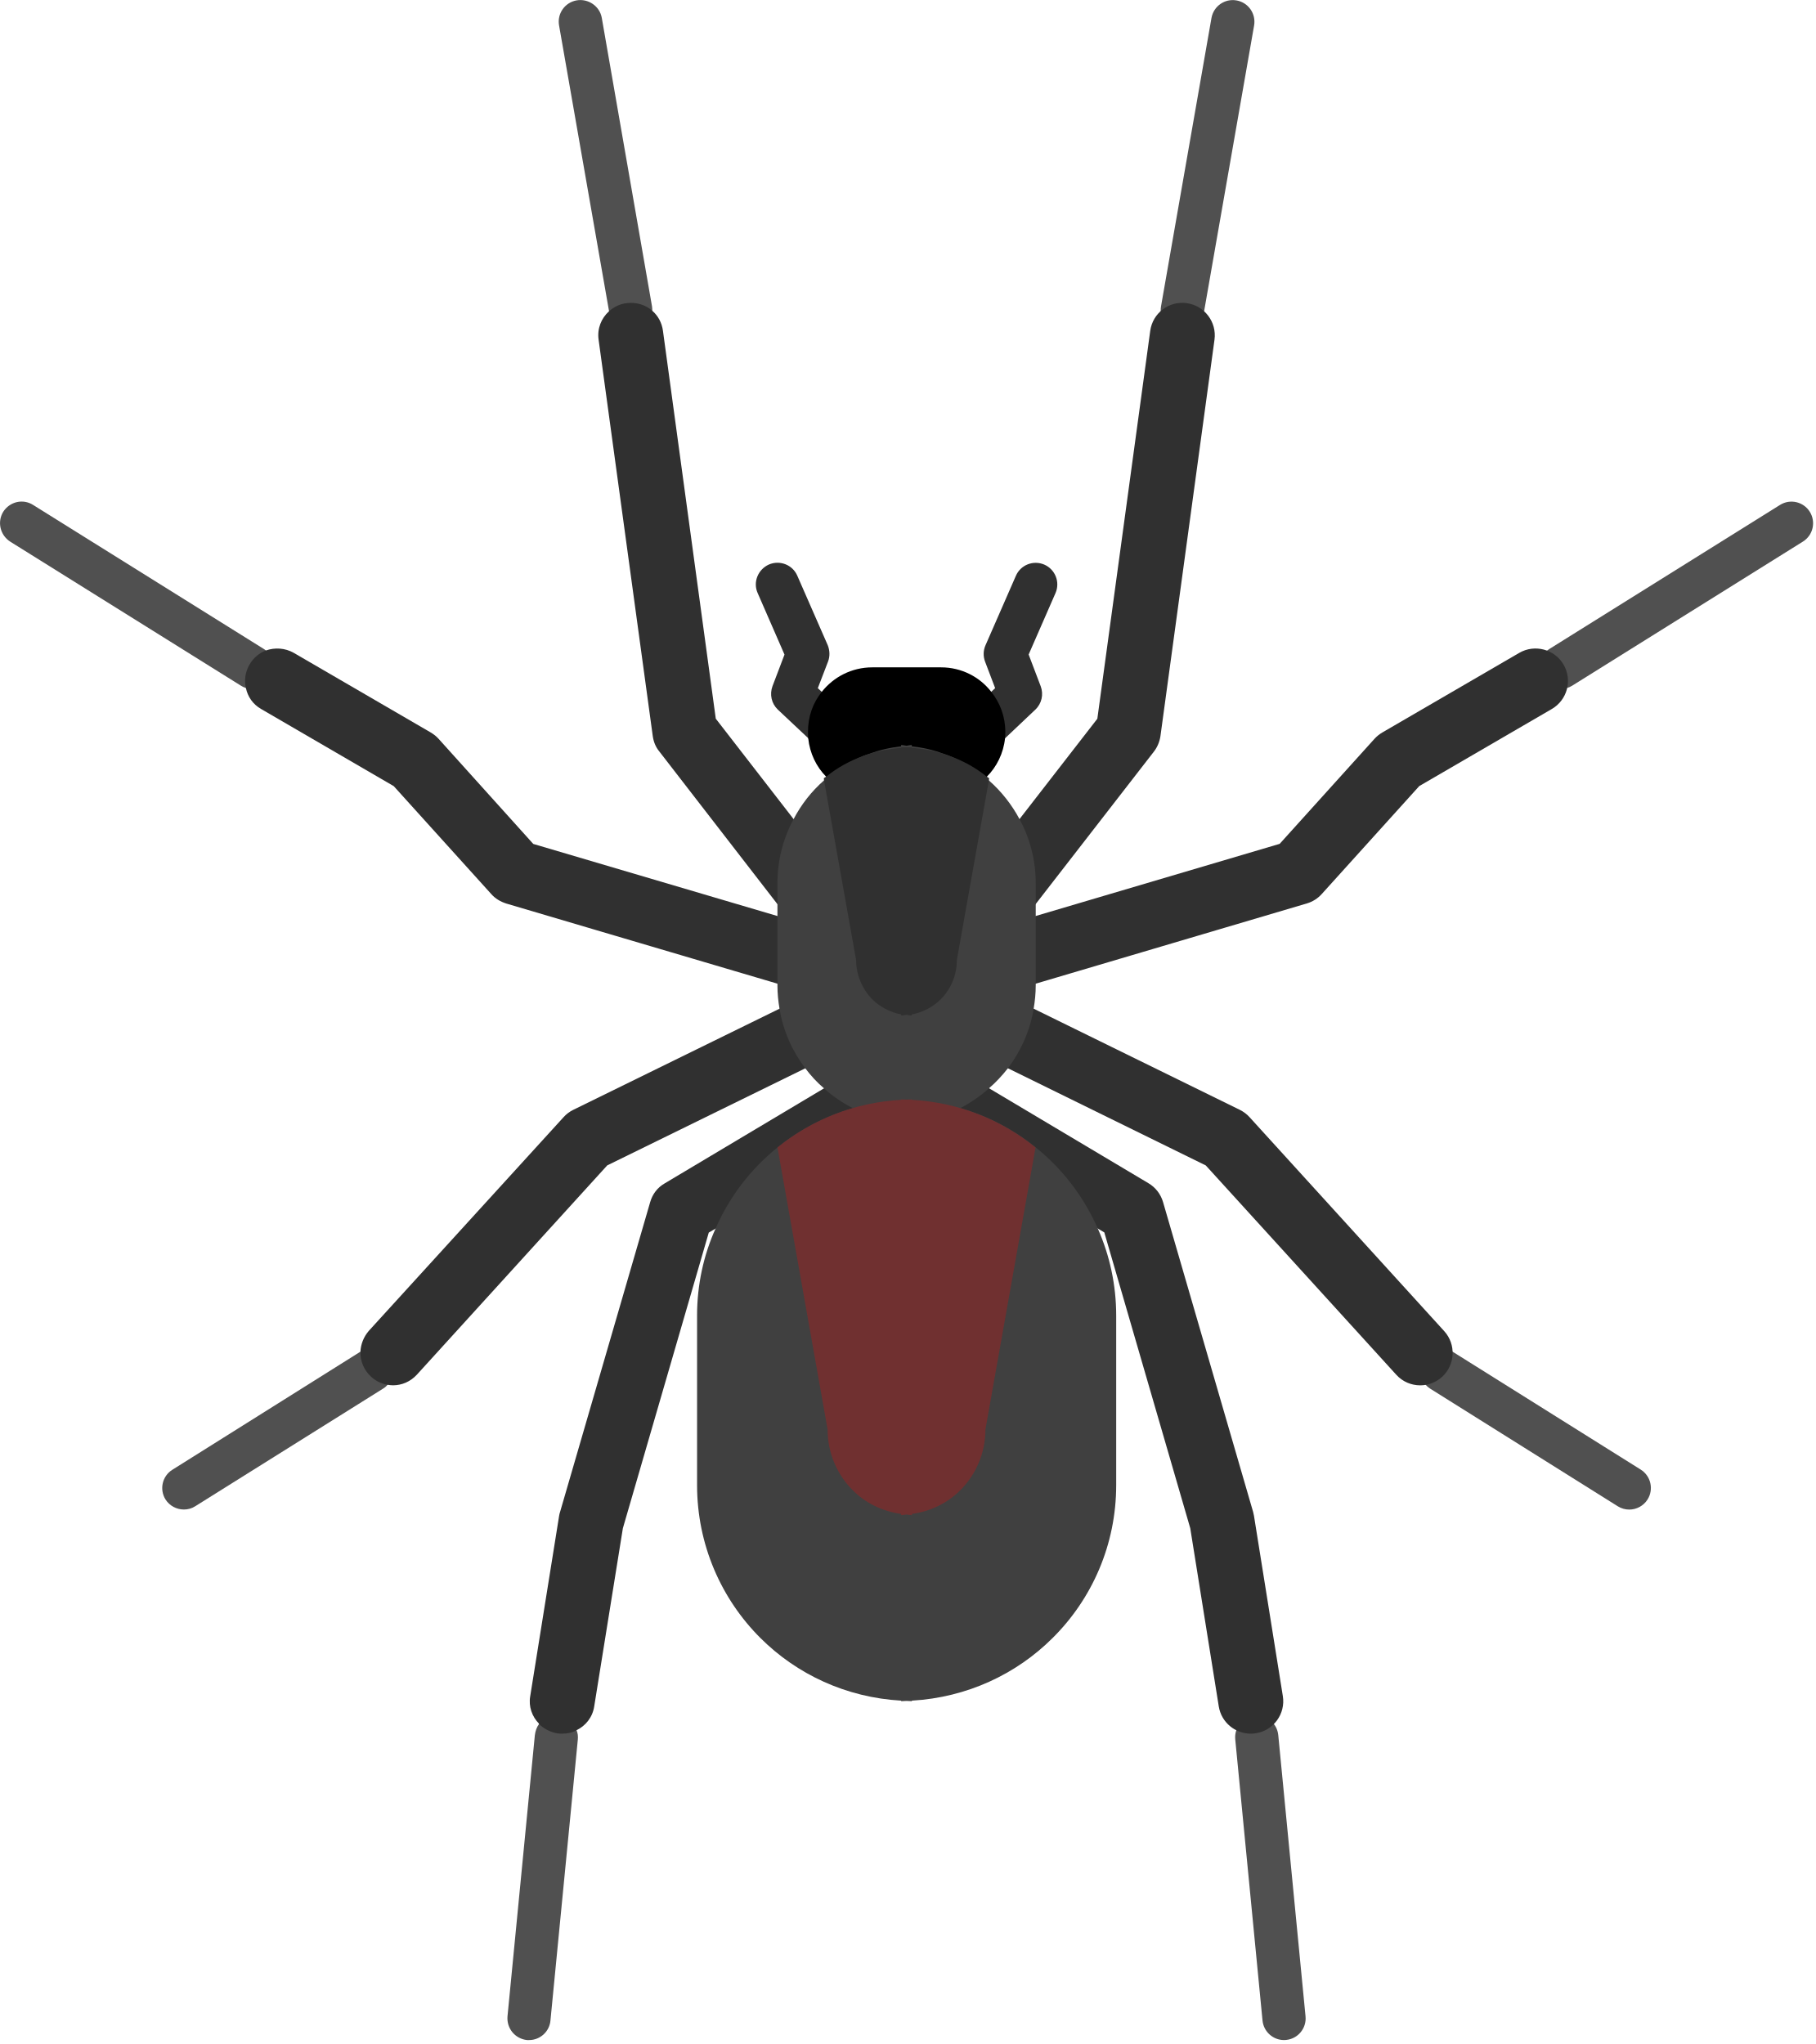
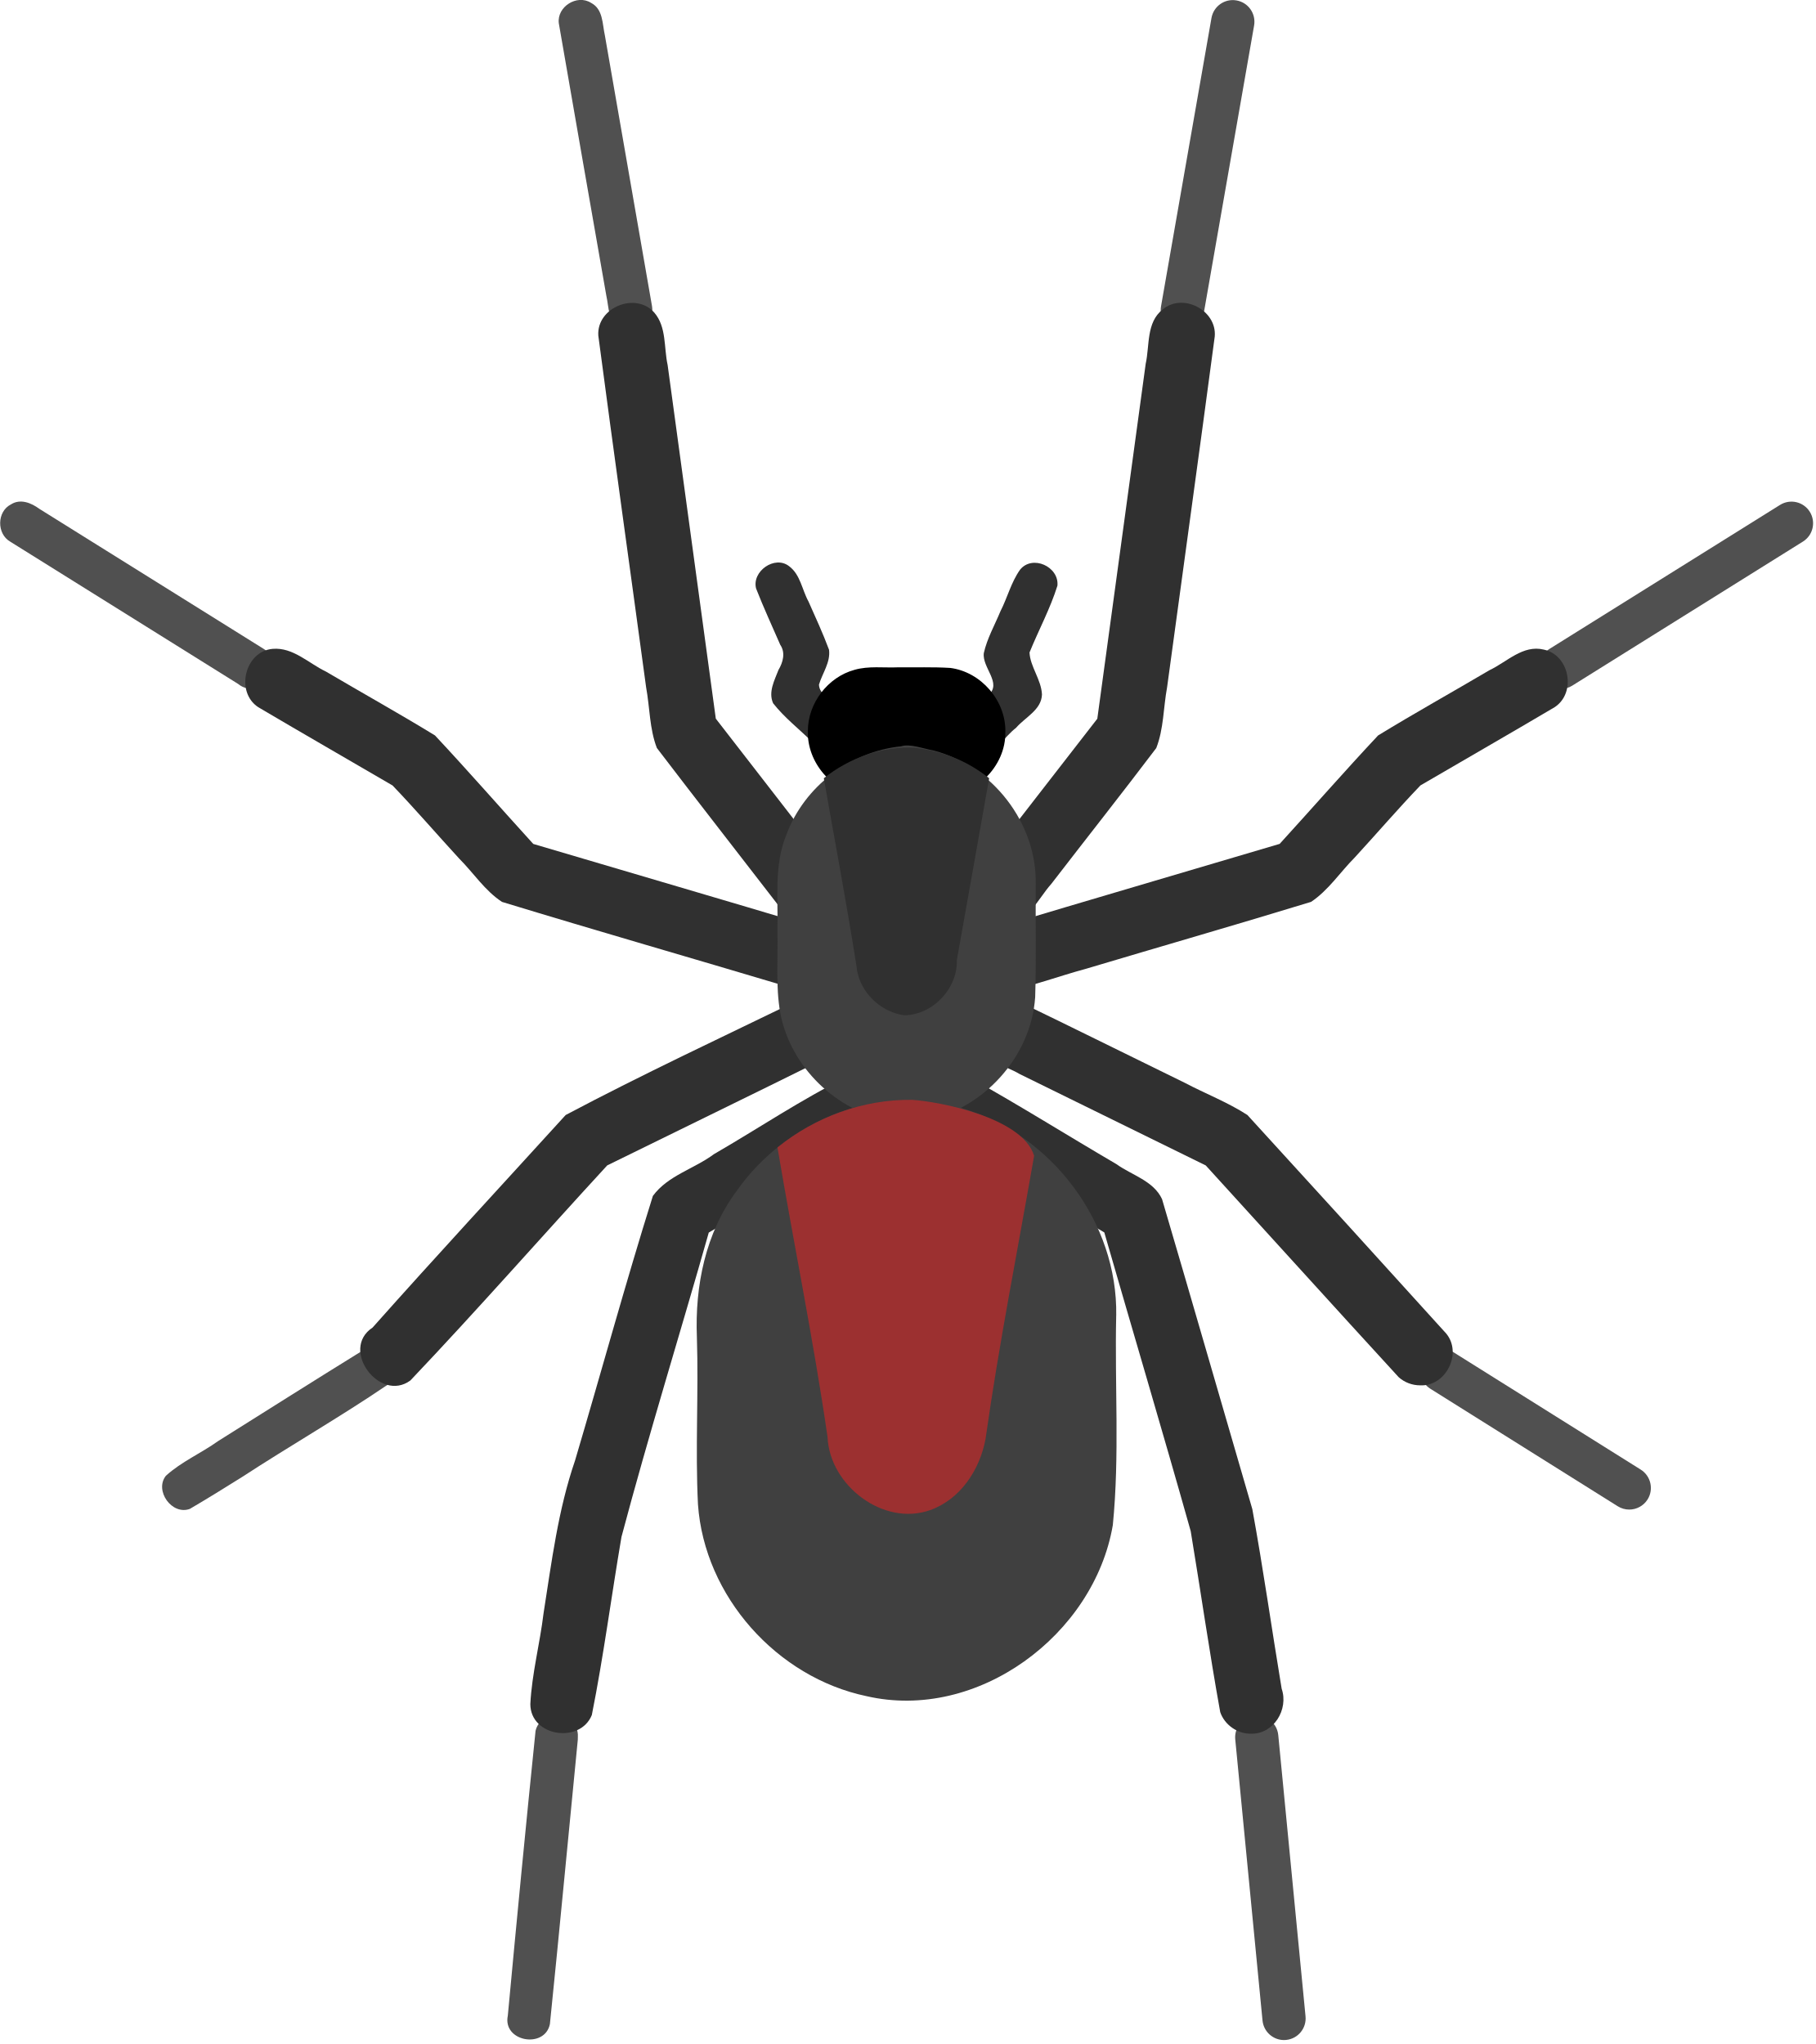
<svg xmlns="http://www.w3.org/2000/svg" width="30.2mm" height="34mm" viewBox="0 0 30.2 34" version="1.1" id="svg1">
  <defs id="defs1" />
  <g id="layer1">
    <g id="g147" transform="matrix(0.4870338,0,0,0.4870338,-173.3743,-119.4029)">
      <g id="g133">
        <g id="g124">
-           <path style="fill:#505050" d="m 375.714,304.571 -0.935,9.601 c -0.034,0.382 -0.355,0.667 -0.729,0.667 h -0.071 c -0.408,-0.043 -0.702,-0.399 -0.667,-0.81 l 0.934,-9.601 c 0.018,-0.143 0.063,-0.276 0.143,-0.383 v -0.01 c 0.16,-0.186 0.399,-0.303 0.658,-0.274 0.303,0.034 0.542,0.23 0.622,0.496 0.045,0.1 0.054,0.206 0.045,0.314 z" id="path124" />
+           <path style="fill:#505050" d="m 375.714,304.571 c -0.32,3.241 -0.622,6.483 -0.954,9.723 -0.175,0.854 -1.624,0.602 -1.437,-0.29 0.302,-3.241 0.614,-6.485 0.947,-9.725 0.178,-0.779 1.489,-0.616 1.445,0.2 l -0.002,0.092 z" id="path124" />
        </g>
        <g id="g125">
-           <path style="fill:#505050" d="m 369.214,292.461 c -0.045,0.054 -0.097,0.098 -0.159,0.134 l -6.403,4.01 c -0.123,0.08 -0.257,0.114 -0.391,0.114 -0.248,0 -0.489,-0.123 -0.63,-0.345 -0.214,-0.348 -0.108,-0.801 0.239,-1.015 l 6.401,-4.019 c 0.009,0 0.009,-0.009 0.017,-0.009 0.339,-0.204 0.783,-0.088 0.997,0.249 0.178,0.276 0.143,0.642 -0.071,0.881 z" id="path125" />
+           <path style="fill:#505050" d="m 369.214,292.461 c -1.624,1.102 -3.328,2.079 -4.972,3.151 -0.588,0.369 -1.178,0.734 -1.777,1.085 -0.612,0.23 -1.222,-0.624 -0.819,-1.131 0.53,-0.481 1.203,-0.769 1.783,-1.184 1.648,-1.035 3.292,-2.076 4.948,-3.099 0.662,-0.322 1.392,0.659 0.837,1.178 z" id="path125" />
        </g>
        <g id="g126">
-           <path style="fill:#505050" d="m 365.222,268.35 c -0.143,0.223 -0.382,0.346 -0.621,0.346 -0.071,0 -0.151,-0.009 -0.223,-0.035 -0.063,-0.019 -0.116,-0.045 -0.17,-0.079 l -7.877,-4.918 c -0.348,-0.223 -0.453,-0.676 -0.24,-1.023 0.223,-0.346 0.676,-0.453 1.023,-0.23 l 7.877,4.918 c 0.025,0.018 0.054,0.034 0.071,0.052 0.285,0.23 0.356,0.647 0.16,0.969 z" id="path126" />
+           <path style="fill:#505050" d="m 365.222,268.35 c -0.225,0.38 -0.778,0.451 -1.11,0.172 -2.594,-1.619 -5.187,-3.239 -7.781,-4.858 -0.468,-0.267 -0.461,-1.032 0.026,-1.275 0.322,-0.203 0.692,-0.049 0.968,0.154 2.555,1.595 5.11,3.191 7.666,4.786 0.34,0.206 0.443,0.689 0.231,1.021 z" id="path126" />
        </g>
        <g id="g127">
-           <path style="fill:#505050" d="m 378.256,255.777 c -0.009,0.337 -0.259,0.639 -0.604,0.701 -0.045,0.009 -0.088,0.009 -0.133,0.009 -0.348,0 -0.658,-0.248 -0.721,-0.605 l -0.018,-0.088 -1.707,-9.763 c -0.071,-0.4 0.196,-0.782 0.596,-0.854 0.4,-0.071 0.792,0.195 0.863,0.596 l 1.715,9.852 c 0.009,0.055 0.009,0.099 0.009,0.152 z" id="path127" />
+           <path style="fill:#505050" d="m 378.256,255.777 c 0.006,0.534 -0.65,0.901 -1.101,0.613 -0.411,-0.225 -0.377,-0.732 -0.468,-1.129 -0.54,-3.102 -1.089,-6.202 -1.623,-9.305 -0.068,-0.563 0.62,-0.997 1.1,-0.696 0.417,0.216 0.385,0.72 0.474,1.115 0.537,3.083 1.073,6.166 1.61,9.249 l 0.008,0.077 z" id="path127" />
        </g>
        <g id="g128">
-           <path style="fill:#303030" d="m 384.95,270.661 c -0.143,0.159 -0.337,0.23 -0.533,0.23 -0.186,0 -0.364,-0.063 -0.507,-0.205 l -0.328,-0.302 c 0,-0.009 0,-0.009 0,-0.009 l -1.04,-0.978 c -0.214,-0.205 -0.285,-0.516 -0.179,-0.801 l 0.409,-1.076 -0.915,-2.098 c -0.17,-0.374 0.009,-0.81 0.382,-0.978 0.374,-0.16 0.81,0.009 0.97,0.382 l 1.04,2.374 c 0.071,0.177 0.08,0.382 0.009,0.561 l -0.348,0.906 0.134,0.125 0.881,0.827 c 0.293,0.277 0.31,0.748 0.025,1.042 z" id="path128" />
+           <path style="fill:#303030" d="m 384.95,270.661 c -0.327,0.379 -0.978,0.247 -1.228,-0.154 -0.445,-0.442 -0.95,-0.829 -1.339,-1.325 -0.171,-0.382 0.047,-0.782 0.183,-1.137 0.155,-0.26 0.246,-0.589 0.061,-0.859 -0.278,-0.639 -0.571,-1.272 -0.825,-1.922 -0.153,-0.586 0.638,-1.146 1.127,-0.763 0.387,0.288 0.44,0.804 0.661,1.203 0.243,0.546 0.494,1.09 0.703,1.651 0.055,0.431 -0.226,0.796 -0.344,1.191 0.014,0.344 0.388,0.475 0.58,0.707 0.279,0.25 0.646,0.527 0.622,0.945 -0.01,0.172 -0.078,0.343 -0.202,0.465 z" id="path128" />
        </g>
        <g id="g129">
-           <path style="fill:#303030" d="m 386.161,283.383 c -0.08,0.241 -0.25,0.464 -0.481,0.606 l -2.907,1.732 -2.357,1.405 -0.23,0.134 -2.934,10.1 -0.978,6.08 c -0.055,0.373 -0.294,0.667 -0.604,0.817 -0.142,0.082 -0.311,0.117 -0.479,0.117 -0.062,0 -0.125,0 -0.179,-0.009 -0.248,-0.046 -0.462,-0.16 -0.622,-0.32 v -0.01 c -0.239,-0.24 -0.364,-0.585 -0.302,-0.941 l 0.986,-6.153 c 0.009,-0.052 0.018,-0.098 0.034,-0.141 l 3.077,-10.581 c 0.08,-0.275 0.249,-0.498 0.499,-0.641 l 5.44,-3.245 0.427,-0.248 c 0.524,-0.32 1.2,-0.143 1.52,0.382 0.063,0.097 0.1,0.205 0.125,0.31 0.044,0.206 0.036,0.42 -0.035,0.606 z" id="path129" />
+           <path style="fill:#303030" d="m 386.161,283.383 c -0.399,0.822 -1.386,1.036 -2.069,1.552 -1.302,0.775 -2.601,1.554 -3.906,2.325 -0.983,3.467 -2.056,6.911 -2.981,10.392 -0.346,2.026 -0.611,4.072 -1.013,6.086 -0.403,0.992 -2.099,0.734 -2.1,-0.373 0.052,-1.041 0.327,-2.064 0.451,-3.101 0.277,-1.755 0.495,-3.528 1.075,-5.215 0.892,-3.011 1.72,-6.047 2.659,-9.04 0.509,-0.697 1.414,-0.926 2.087,-1.428 1.516,-0.875 2.978,-1.867 4.546,-2.638 0.781,-0.179 1.57,0.683 1.252,1.441 z" id="path129" />
        </g>
        <g id="g130">
-           <path style="fill:#303030" d="m 384.631,278.227 c -0.143,0.479 -0.587,0.792 -1.058,0.792 -0.107,0 -0.214,-0.019 -0.321,-0.045 l -0.719,-0.214 -9.265,-2.738 c -0.196,-0.063 -0.373,-0.168 -0.507,-0.319 l -3.334,-3.69 -4.525,-2.632 c -0.285,-0.16 -0.464,-0.426 -0.524,-0.72 -0.063,-0.267 -0.02,-0.552 0.123,-0.8 0.134,-0.232 0.33,-0.391 0.561,-0.482 0.302,-0.105 0.649,-0.089 0.951,0.082 l 4.677,2.719 c 0.105,0.063 0.194,0.134 0.266,0.214 l 3.236,3.593 8.341,2.463 1.351,0.399 c 0.587,0.178 0.924,0.791 0.747,1.378 z" id="path130" />
+           <path style="fill:#303030" d="m 384.631,278.227 c -0.21,0.793 -1.133,0.928 -1.784,0.627 -3.239,-0.967 -6.49,-1.901 -9.722,-2.887 -0.584,-0.38 -0.974,-0.992 -1.465,-1.482 -0.761,-0.828 -1.498,-1.686 -2.274,-2.495 -1.528,-0.892 -3.063,-1.774 -4.586,-2.673 -0.791,-0.518 -0.461,-1.914 0.495,-1.993 0.696,-0.057 1.221,0.492 1.813,0.774 1.24,0.731 2.5,1.432 3.727,2.183 1.138,1.216 2.235,2.474 3.357,3.706 3.266,0.969 6.537,1.921 9.799,2.9 0.514,0.202 0.811,0.812 0.64,1.34 z" id="path130" />
        </g>
        <g id="g131">
-           <path style="fill:#303030" d="m 384.249,276.449 c -0.205,0.15 -0.444,0.23 -0.676,0.23 -0.339,0 -0.658,-0.151 -0.88,-0.427 l -0.16,-0.205 -4.037,-5.219 c -0.124,-0.15 -0.195,-0.328 -0.223,-0.524 l -1.85,-13.541 c -0.052,-0.373 0.089,-0.729 0.357,-0.969 0.159,-0.143 0.364,-0.249 0.596,-0.276 0.33,-0.043 0.649,0.054 0.88,0.259 0.196,0.168 0.328,0.408 0.365,0.685 l 1.804,13.247 2.659,3.432 1.359,1.752 c 0.375,0.479 0.285,1.182 -0.194,1.556 z" id="path131" />
+           <path style="fill:#303030" d="m 384.249,276.449 c -0.555,0.449 -1.385,0.19 -1.716,-0.402 -1.372,-1.78 -2.757,-3.55 -4.12,-5.337 -0.253,-0.655 -0.24,-1.383 -0.367,-2.073 -0.542,-4.005 -1.105,-8.007 -1.633,-12.014 -0.059,-0.963 1.283,-1.503 1.914,-0.781 0.422,0.492 0.322,1.191 0.454,1.79 0.548,4.025 1.096,8.051 1.645,12.076 1.359,1.76 2.729,3.512 4.083,5.276 0.301,0.463 0.182,1.131 -0.259,1.464 z" id="path131" />
        </g>
        <g id="g132">
-           <path style="fill:#303030" d="m 384.053,281.365 -0.568,0.284 -6.767,3.317 -6.5,7.147 c -0.223,0.241 -0.514,0.364 -0.818,0.364 -0.06,0 -0.123,-0.009 -0.185,-0.018 -0.205,-0.036 -0.399,-0.125 -0.561,-0.275 -0.248,-0.223 -0.373,-0.542 -0.365,-0.853 0.011,-0.25 0.108,-0.507 0.285,-0.712 l 6.651,-7.298 c 0.097,-0.108 0.204,-0.188 0.328,-0.25 l 7.052,-3.458 0.48,-0.241 c 0.541,-0.266 1.208,-0.034 1.476,0.507 0.275,0.554 0.043,1.221 -0.508,1.486 z" id="path132" />
+           <path style="fill:#303030" d="m 384.053,281.365 c -2.441,1.209 -4.891,2.399 -7.335,3.601 -2.248,2.442 -4.437,4.939 -6.723,7.346 -1.043,0.769 -2.418,-1.062 -1.291,-1.807 2.173,-2.443 4.395,-4.842 6.595,-7.26 2.639,-1.398 5.346,-2.66 8.03,-3.965 1.172,-0.318 1.942,1.62 0.723,2.085 z" id="path132" />
        </g>
      </g>
      <g id="g146">
        <g id="g134">
          <path style="fill:#505050" d="m 399.832,314.839 c 0.022,0 0.047,-0.002 0.071,-0.004 0.406,-0.039 0.703,-0.4 0.663,-0.807 l -0.931,-9.602 c -0.038,-0.404 -0.393,-0.707 -0.806,-0.663 -0.406,0.04 -0.703,0.4 -0.663,0.808 l 0.931,9.601 c 0.038,0.381 0.358,0.667 0.735,0.667 z" id="path133" />
        </g>
        <g id="g135">
          <path style="fill:#505050" d="m 411.621,296.721 c 0.247,0 0.486,-0.123 0.627,-0.346 0.216,-0.346 0.111,-0.802 -0.234,-1.019 l -6.4,-4.012 c -0.344,-0.217 -0.801,-0.113 -1.018,0.232 -0.217,0.346 -0.113,0.801 0.232,1.018 l 6.401,4.014 c 0.123,0.077 0.259,0.113 0.392,0.113 z" id="path134" />
        </g>
        <g id="g136">
          <path style="fill:#505050" d="m 409.284,268.693 c 0.134,0 0.27,-0.036 0.391,-0.112 l 7.877,-4.92 c 0.348,-0.216 0.451,-0.672 0.236,-1.018 -0.217,-0.346 -0.672,-0.451 -1.018,-0.234 l -7.877,4.92 c -0.348,0.215 -0.451,0.67 -0.236,1.018 0.141,0.223 0.382,0.346 0.627,0.346 z" id="path135" />
        </g>
        <g id="g137">
          <path style="fill:#505050" d="m 396.359,256.493 c 0.353,0 0.665,-0.254 0.728,-0.611 l 1.723,-9.849 c 0.069,-0.402 -0.198,-0.785 -0.601,-0.855 -0.401,-0.071 -0.783,0.197 -0.855,0.599 l -1.723,9.849 c -0.071,0.401 0.198,0.785 0.601,0.854 0.042,0.009 0.085,0.013 0.127,0.013 z" id="path136" />
        </g>
        <g id="g138">
-           <path style="fill:#303030" d="m 389.465,270.894 c 0.183,0 0.365,-0.067 0.508,-0.201 l 1.364,-1.292 c 0.219,-0.205 0.29,-0.52 0.185,-0.799 l -0.412,-1.084 0.917,-2.098 c 0.163,-0.373 -0.007,-0.809 -0.382,-0.973 -0.375,-0.161 -0.809,0.009 -0.971,0.383 l -1.038,2.373 c -0.078,0.178 -0.082,0.377 -0.014,0.558 l 0.344,0.905 -1.008,0.953 c -0.297,0.279 -0.311,0.747 -0.029,1.044 0.144,0.152 0.341,0.231 0.536,0.231 z" id="path137" />
+           <path style="fill:#303030" d="m 389.465,270.894 c 0.542,-0.026 0.821,-0.573 1.213,-0.871 0.307,-0.359 0.872,-0.614 0.887,-1.14 -0.022,-0.505 -0.406,-0.956 -0.425,-1.435 0.31,-0.763 0.708,-1.497 0.953,-2.282 0.062,-0.65 -0.858,-1.069 -1.278,-0.543 -0.303,0.427 -0.43,0.951 -0.667,1.415 -0.195,0.472 -0.458,0.932 -0.569,1.431 -0.065,0.497 0.633,1.025 0.158,1.432 -0.338,0.297 -0.706,0.587 -0.951,0.967 -0.217,0.461 0.17,1.047 0.68,1.026 z" id="path137" />
        </g>
        <g id="g139">
-           <path style="fill:#303030" d="m 398.695,304.375 c 0.059,0 0.118,-0.004 0.177,-0.015 0.604,-0.095 1.016,-0.663 0.919,-1.268 l -0.985,-6.155 c -0.007,-0.045 -0.017,-0.09 -0.029,-0.133 L 395.7,286.218 c -0.08,-0.272 -0.257,-0.5 -0.498,-0.643 l -5.869,-3.496 c -0.524,-0.311 -1.205,-0.141 -1.519,0.386 -0.313,0.526 -0.141,1.207 0.384,1.52 l 5.496,3.27 2.935,10.102 0.974,6.086 c 0.086,0.544 0.559,0.932 1.092,0.932 z" id="path138" />
+           <path style="fill:#303030" d="m 398.695,304.375 c 0.782,0.028 1.301,-0.83 1.056,-1.535 -0.34,-2.043 -0.629,-4.098 -1.002,-6.134 -1.029,-3.529 -2.045,-7.062 -3.083,-10.588 -0.293,-0.629 -1.031,-0.815 -1.56,-1.196 -1.662,-0.973 -3.296,-1.998 -4.975,-2.937 -0.875,-0.356 -1.814,0.688 -1.367,1.521 0.337,0.588 1.046,0.782 1.575,1.159 1.452,0.864 2.904,1.728 4.355,2.591 0.98,3.402 1.992,6.796 2.951,10.203 0.342,2.059 0.637,4.128 1.008,6.181 0.148,0.433 0.585,0.741 1.042,0.736 z" id="path138" />
        </g>
        <g id="g140">
-           <path style="fill:#303030" d="m 390.31,279.019 c 0.107,0 0.211,-0.016 0.317,-0.045 l 9.985,-2.955 c 0.196,-0.058 0.371,-0.169 0.507,-0.32 l 3.331,-3.688 4.528,-2.633 c 0.528,-0.308 0.709,-0.986 0.401,-1.515 -0.308,-0.529 -0.988,-0.707 -1.515,-0.401 l -4.678,2.72 c -0.1,0.06 -0.188,0.13 -0.266,0.216 l -3.237,3.586 -9.687,2.865 c -0.587,0.173 -0.922,0.79 -0.748,1.377 0.145,0.48 0.586,0.793 1.062,0.793 z" id="path139" />
+           <path style="fill:#303030" d="m 390.31,279.019 c 0.932,-0.172 1.829,-0.518 2.746,-0.764 2.565,-0.766 5.139,-1.506 7.699,-2.289 0.593,-0.394 0.995,-1.017 1.496,-1.52 0.75,-0.816 1.475,-1.661 2.24,-2.458 1.526,-0.892 3.061,-1.771 4.582,-2.671 0.752,-0.491 0.511,-1.783 -0.369,-1.967 -0.711,-0.174 -1.259,0.421 -1.854,0.702 -1.266,0.747 -2.552,1.463 -3.805,2.229 -1.14,1.216 -2.238,2.472 -3.362,3.704 -3.264,0.969 -6.533,1.924 -9.794,2.903 -0.852,0.301 -0.924,1.634 -0.086,2.008 0.156,0.081 0.331,0.125 0.507,0.124 z" id="path139" />
        </g>
        <g id="g141">
-           <path style="fill:#303030" d="m 390.31,276.68 c 0.332,0 0.658,-0.147 0.877,-0.429 l 4.201,-5.418 c 0.118,-0.153 0.194,-0.335 0.223,-0.528 l 1.846,-13.539 c 0.083,-0.606 -0.343,-1.165 -0.948,-1.249 -0.611,-0.083 -1.165,0.342 -1.247,0.948 l -1.806,13.246 -4.019,5.182 c -0.375,0.483 -0.288,1.18 0.196,1.555 0.202,0.155 0.442,0.232 0.677,0.232 z" id="path140" />
+           <path style="fill:#303030" d="m 390.31,276.68 c 0.795,-1.1e-4 1.115,-0.819 1.573,-1.327 1.192,-1.548 2.406,-3.082 3.585,-4.64 0.257,-0.655 0.242,-1.385 0.37,-2.075 0.541,-3.995 1.097,-7.989 1.628,-11.985 0.075,-0.895 -1.093,-1.501 -1.78,-0.92 -0.565,0.445 -0.439,1.227 -0.579,1.858 -0.551,4.04 -1.102,8.08 -1.652,12.12 -1.36,1.759 -2.732,3.51 -4.084,5.275 -0.471,0.698 0.094,1.723 0.938,1.694 z" id="path140" />
        </g>
        <g id="g142">
-           <path style="fill:#303030" d="m 404.482,292.478 c 0.266,0 0.533,-0.096 0.747,-0.288 0.451,-0.412 0.484,-1.113 0.073,-1.564 l -6.647,-7.306 c -0.094,-0.105 -0.207,-0.188 -0.33,-0.25 l -7.524,-3.692 c -0.549,-0.268 -1.214,-0.043 -1.483,0.506 -0.269,0.551 -0.041,1.214 0.508,1.482 l 7.333,3.601 6.505,7.148 c 0.218,0.242 0.519,0.363 0.818,0.363 z" id="path141" />
+           <path style="fill:#303030" d="m 404.482,292.478 c 0.873,0.044 1.446,-1.087 0.892,-1.765 -2.257,-2.496 -4.523,-4.984 -6.793,-7.468 -0.673,-0.436 -1.435,-0.728 -2.146,-1.103 -1.914,-0.935 -3.821,-1.884 -5.739,-2.809 -0.825,-0.353 -1.767,0.563 -1.432,1.398 0.236,0.665 0.999,0.795 1.543,1.117 2.117,1.04 4.234,2.079 6.351,3.119 2.198,2.41 4.385,4.83 6.59,7.233 0.199,0.179 0.465,0.279 0.733,0.278 z" id="path141" />
        </g>
-         <path d="m 390.313,270.154 c 0,0.071 0,0.142 -0.009,0.222 -0.054,0.516 -0.284,0.977 -0.623,1.316 -0.009,0.018 -0.018,0.026 -0.035,0.035 -0.392,0.391 -0.934,0.632 -1.529,0.632 h -2.348 c -0.596,0 -1.138,-0.241 -1.537,-0.632 -0.011,-0.009 -0.027,-0.018 -0.036,-0.035 -0.337,-0.339 -0.56,-0.801 -0.613,-1.308 0,-0.009 0,-0.009 0,-0.009 -0.009,-0.08 -0.009,-0.15 -0.009,-0.222 0,-0.517 0.169,-0.986 0.471,-1.36 0.4,-0.507 1.022,-0.837 1.725,-0.837 h 2.348 c 0.703,0 1.325,0.33 1.716,0.837 0.3,0.375 0.479,0.845 0.479,1.361 z" id="path142" />
-         <path style="fill:#404040" d="m 391.352,275.337 v 3.477 c 0,0.274 -0.027,0.542 -0.071,0.801 -0.125,0.756 -0.436,1.448 -0.88,2.035 -0.196,0.249 -0.41,0.481 -0.649,0.685 -0.294,0.268 -0.622,0.489 -0.978,0.676 -0.33,0.17 -0.685,0.302 -1.058,0.384 -0.196,0.052 -0.393,0.088 -0.596,0.105 v 0.045 c -0.063,0 -0.116,-0.019 -0.179,-0.019 -0.063,0 -0.123,0.019 -0.186,0.019 V 283.5 c -0.205,-0.018 -0.401,-0.054 -0.596,-0.116 -0.365,-0.071 -0.721,-0.203 -1.051,-0.373 -0.354,-0.178 -0.693,-0.408 -0.986,-0.676 -0.24,-0.203 -0.453,-0.436 -0.64,-0.685 -0.444,-0.587 -0.757,-1.279 -0.88,-2.035 -0.045,-0.259 -0.071,-0.526 -0.071,-0.801 v -3.477 c 0,-0.791 0.194,-1.538 0.551,-2.196 0.259,-0.498 0.612,-0.951 1.04,-1.325 0.036,-0.025 0.071,-0.063 0.107,-0.088 0.364,-0.312 0.781,-0.56 1.234,-0.747 0.071,-0.026 0.143,-0.054 0.205,-0.071 0.348,-0.134 0.712,-0.214 1.086,-0.257 v -0.045 c 0.063,0 0.123,0.017 0.186,0.025 0.063,-0.009 0.116,-0.025 0.179,-0.025 v 0.045 c 0.382,0.043 0.747,0.123 1.084,0.257 0.063,0.018 0.133,0.045 0.204,0.071 0.453,0.188 0.872,0.435 1.236,0.747 0.035,0.025 0.071,0.063 0.107,0.088 0.427,0.374 0.783,0.827 1.049,1.325 0.357,0.658 0.553,1.405 0.553,2.196 z" id="path143" />
-         <path style="fill:#404040" d="m 394.1,290.096 v 5.788 c 0,2.037 -0.826,3.887 -2.168,5.22 -1.245,1.244 -2.935,2.035 -4.81,2.143 v 0.018 c -0.063,0 -0.116,-0.009 -0.179,-0.009 -0.063,0 -0.123,0.009 -0.186,0.009 v -0.018 c -1.878,-0.107 -3.565,-0.898 -4.811,-2.143 -1.334,-1.333 -2.16,-3.183 -2.16,-5.22 v -5.788 c 0,-1.049 0.222,-2.063 0.63,-2.969 0.471,-1.086 1.2,-2.037 2.117,-2.774 0.747,-0.606 1.627,-1.068 2.577,-1.344 0.347,-0.107 0.712,-0.178 1.085,-0.232 0.179,-0.026 0.373,-0.043 0.562,-0.052 v -0.011 h 0.364 v 0.011 c 0.185,0.009 0.373,0.025 0.56,0.052 0.373,0.045 0.737,0.125 1.094,0.232 0.96,0.275 1.832,0.737 2.578,1.344 0.916,0.736 1.645,1.688 2.124,2.782 0.401,0.907 0.623,1.912 0.623,2.961 z" id="path144" />
-         <path style="fill:#703030;fill-opacity:1" d="m 387.125,282.727 v -0.013 c -0.06,0 -0.124,0.004 -0.185,0.004 -0.061,0 -0.125,-0.004 -0.184,-0.004 v 0.013 c -1.597,0.088 -3.061,0.683 -4.224,1.627 l 1.712,9.631 c 0,0.806 0.325,1.544 0.858,2.075 0.432,0.438 1.012,0.721 1.653,0.81 v 0.042 c 0.063,-0.002 0.121,-0.016 0.184,-0.022 0.063,0.006 0.122,0.02 0.185,0.022 v -0.042 c 0.641,-0.09 1.221,-0.373 1.652,-0.81 0.533,-0.531 0.858,-1.27 0.858,-2.075 l 1.712,-9.631 c -1.161,-0.945 -2.627,-1.539 -4.221,-1.627 z" id="path145" />
-         <path style="fill:#303030" d="m 389.761,271.744 -0.009,0.071 -1.094,6.136 c 0,0.516 -0.203,0.996 -0.551,1.342 -0.259,0.259 -0.604,0.444 -0.986,0.516 v 0.037 c 0,0 -0.011,0 -0.02,0 -0.052,0 -0.105,-0.02 -0.159,-0.02 -0.063,0 -0.115,0.02 -0.169,0.02 -0.009,0 -0.009,0 -0.017,0 v -0.037 c -0.383,-0.071 -0.721,-0.257 -0.988,-0.516 -0.337,-0.346 -0.551,-0.826 -0.551,-1.342 l -1.094,-6.136 -0.009,-0.071 c 0.026,-0.017 0.054,-0.043 0.08,-0.052 0.382,-0.313 0.809,-0.543 1.271,-0.712 0.071,-0.026 0.143,-0.054 0.205,-0.071 0.348,-0.105 0.712,-0.177 1.086,-0.205 v -0.018 c 0.008,0 0.008,0 0.017,0 h 0.328 c 0.009,0 0.02,0 0.02,0 v 0.018 c 0.373,0.028 0.738,0.1 1.084,0.205 0.063,0.018 0.133,0.045 0.204,0.071 0.462,0.169 0.89,0.399 1.272,0.712 0.027,0.009 0.053,0.036 0.08,0.052 z" id="path146" />
+         <path d="m 390.313,270.154 c 0.036,1.203 -1.094,2.295 -2.298,2.201 -0.849,-9.7e-4 -1.699,0.023 -2.546,-0.017 -1.069,-0.125 -1.936,-1.14 -1.899,-2.214 0.003,-0.944 0.68,-1.835 1.592,-2.083 0.485,-0.14 0.994,-0.064 1.491,-0.086 0.593,0.007 1.188,-0.016 1.781,0.021 1.052,0.136 1.898,1.117 1.881,2.177 z" id="path142" style="fill:#000000;fill-opacity:1" />
+         <path style="fill:#404040" d="m 391.352,275.337 c -0.011,1.294 0.022,2.59 -0.019,3.883 -0.138,2.035 -1.769,3.831 -3.764,4.211 -0.447,0.116 -0.749,0.134 -1.19,0.012 -1.842,-0.325 -3.405,-1.845 -3.752,-3.687 -0.163,-0.921 -0.073,-1.86 -0.096,-2.79 0.029,-1.109 -0.126,-2.263 0.314,-3.316 0.61,-1.628 2.182,-2.823 3.909,-2.997 0.297,-0.097 0.731,0.073 1.125,0.147 1.996,0.531 3.502,2.464 3.473,4.537 z" id="path143" />
+         <path style="fill:#404040" d="m 394.1,290.096 c -0.053,2.384 0.12,4.779 -0.115,7.154 -0.639,3.754 -4.623,6.716 -8.411,5.844 -3.066,-0.642 -5.537,-3.413 -5.757,-6.549 -0.095,-1.901 0.024,-3.806 -0.037,-5.708 -0.07,-1.755 0.294,-3.567 1.358,-4.998 1.68,-2.403 4.921,-3.761 7.769,-2.803 3.017,0.918 5.248,3.892 5.194,7.06 z" id="path144" />
+         <path style="fill:#9c3030;fill-opacity:1" d="m 387.125,282.727 c -1.66,-0.021 -3.307,0.585 -4.593,1.627 0.556,3.298 1.231,6.577 1.71,9.887 0.069,1.649 1.899,3.065 3.503,2.499 1.037,-0.369 1.697,-1.379 1.893,-2.429 0.456,-3.239 1.098,-6.45 1.659,-9.673 -0.397,-1.312 -3.254,-1.855 -4.172,-1.911 z" id="path145" />
+         <path style="fill:#303030" d="m 389.761,271.744 c -0.361,2.07 -0.737,4.138 -1.103,6.207 0.033,0.972 -0.827,1.883 -1.803,1.888 -0.84,-0.119 -1.559,-0.84 -1.627,-1.695 -0.336,-2.139 -0.74,-4.267 -1.113,-6.4 0.87,-0.699 1.998,-1.099 3.115,-1.042 1.104,0.142 1.875,0.522 2.532,1.042 z" id="path146" />
      </g>
    </g>
  </g>
</svg>
